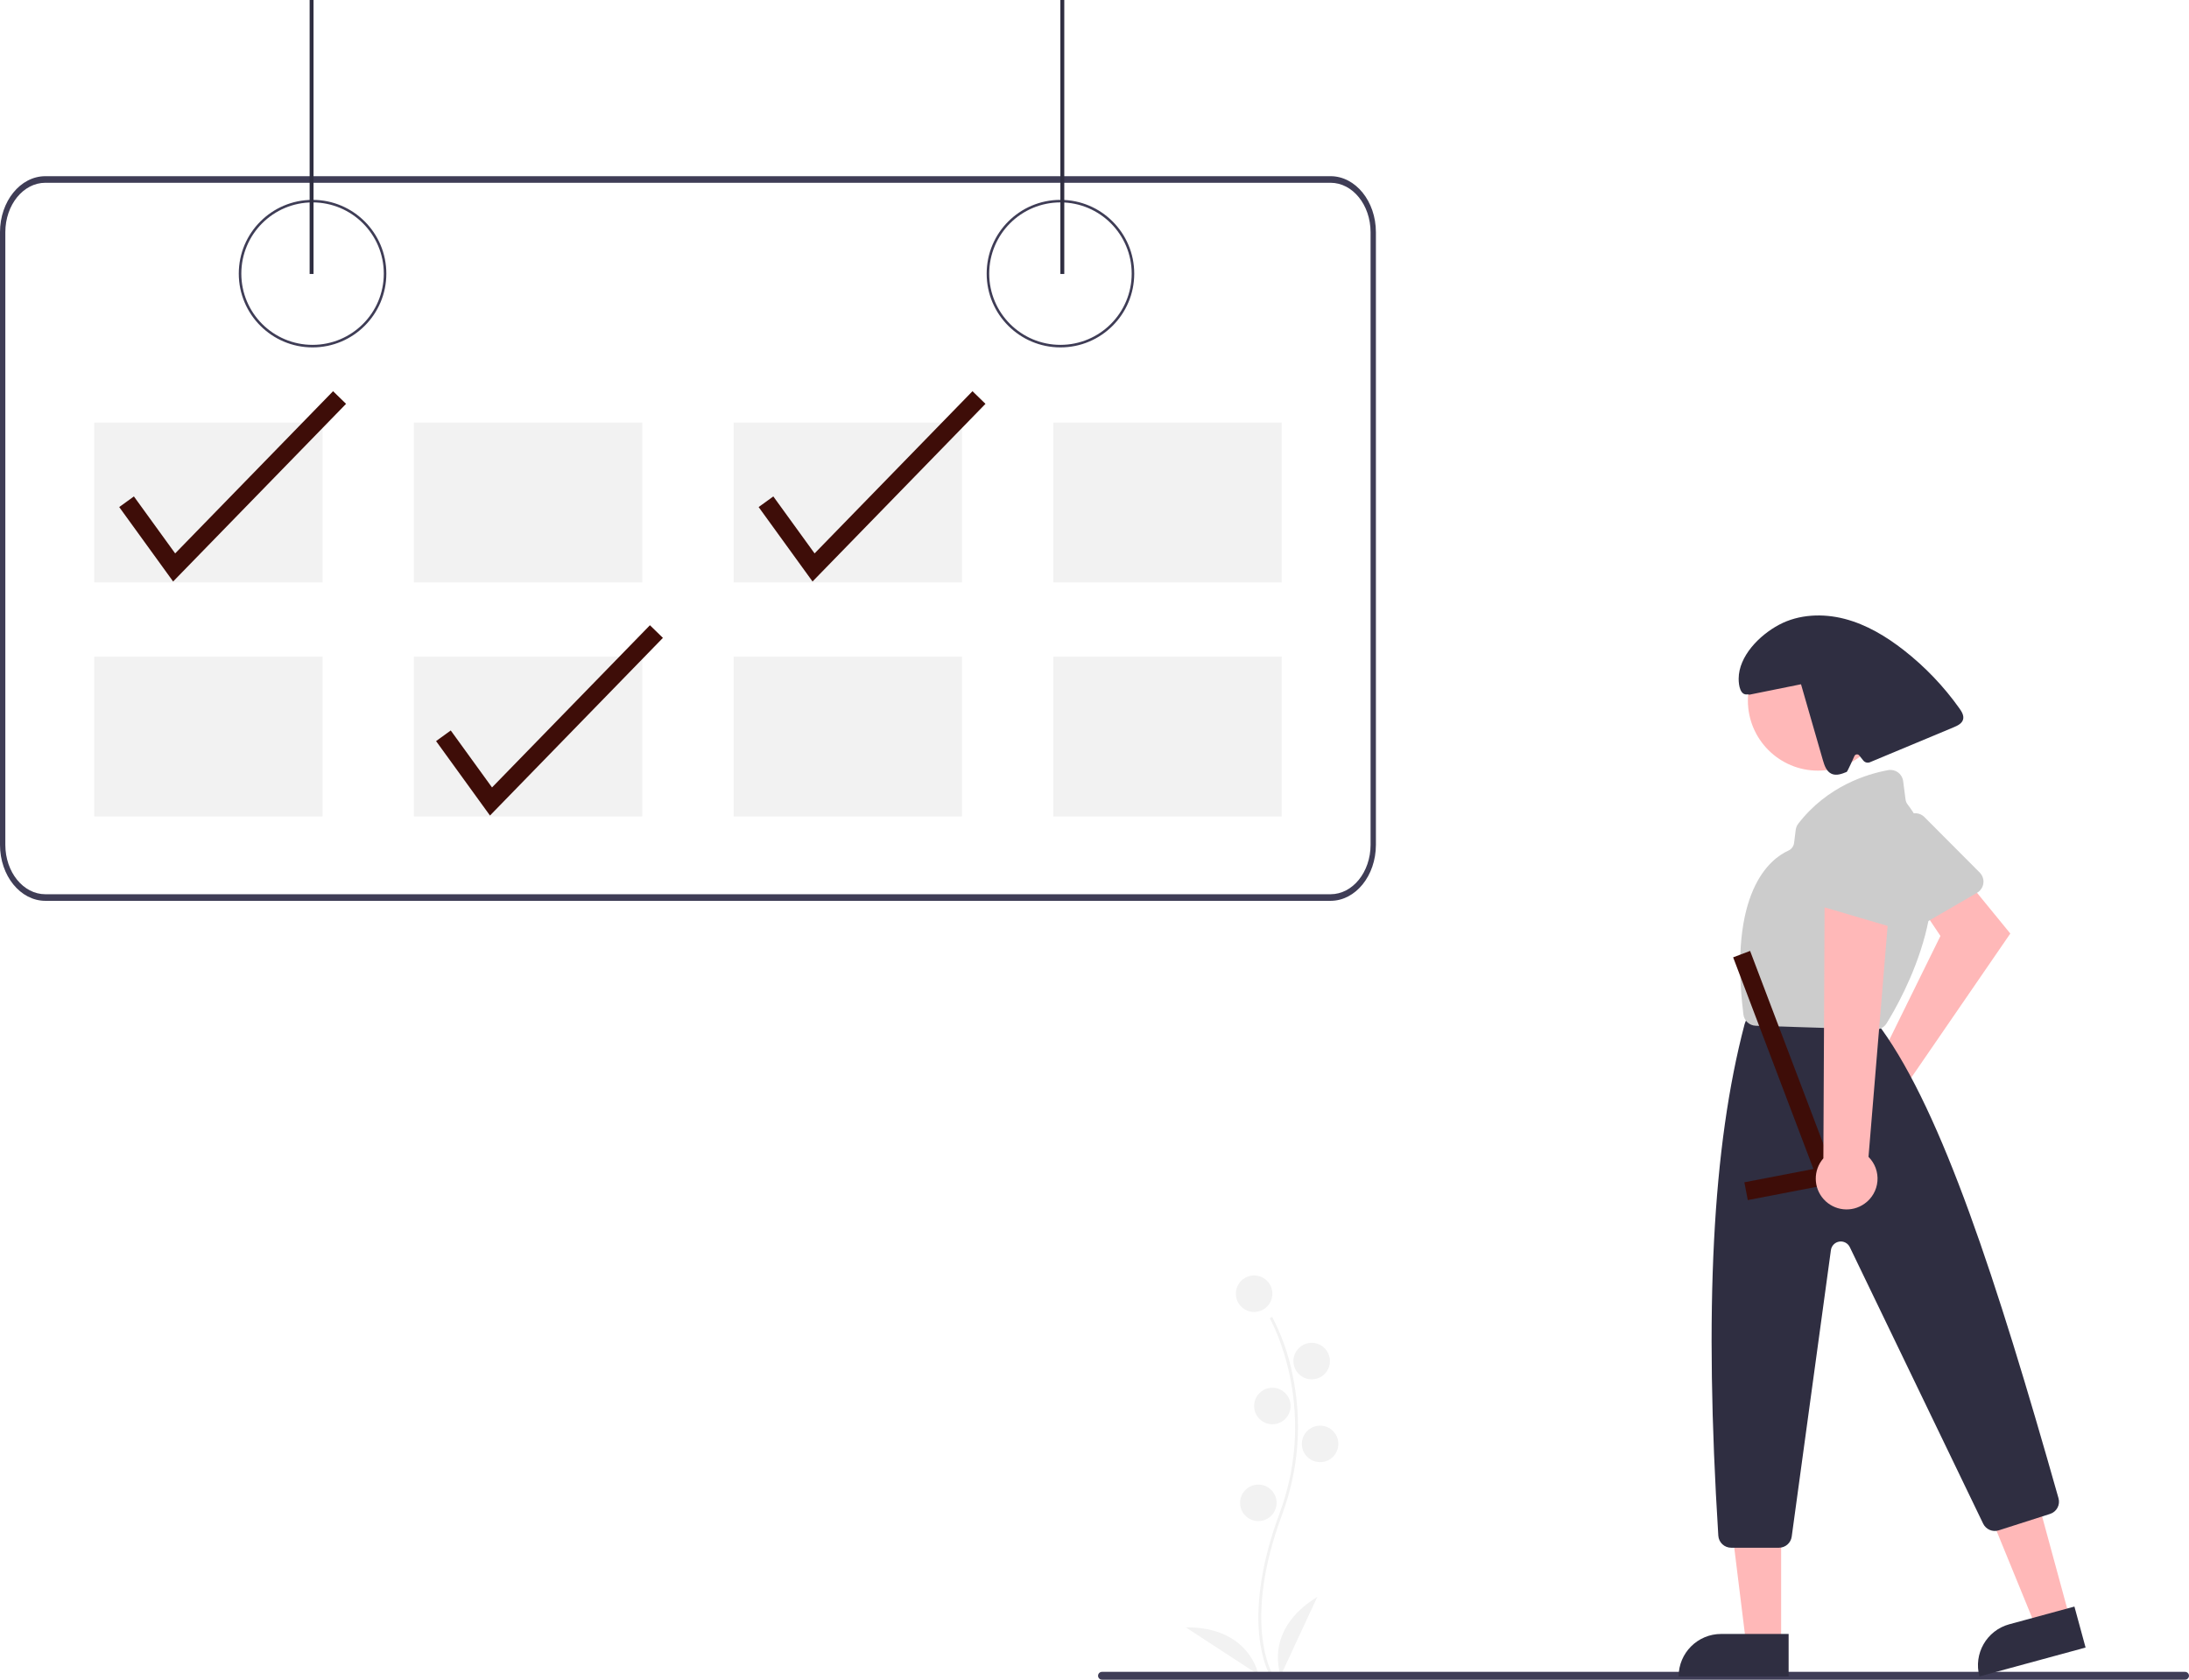
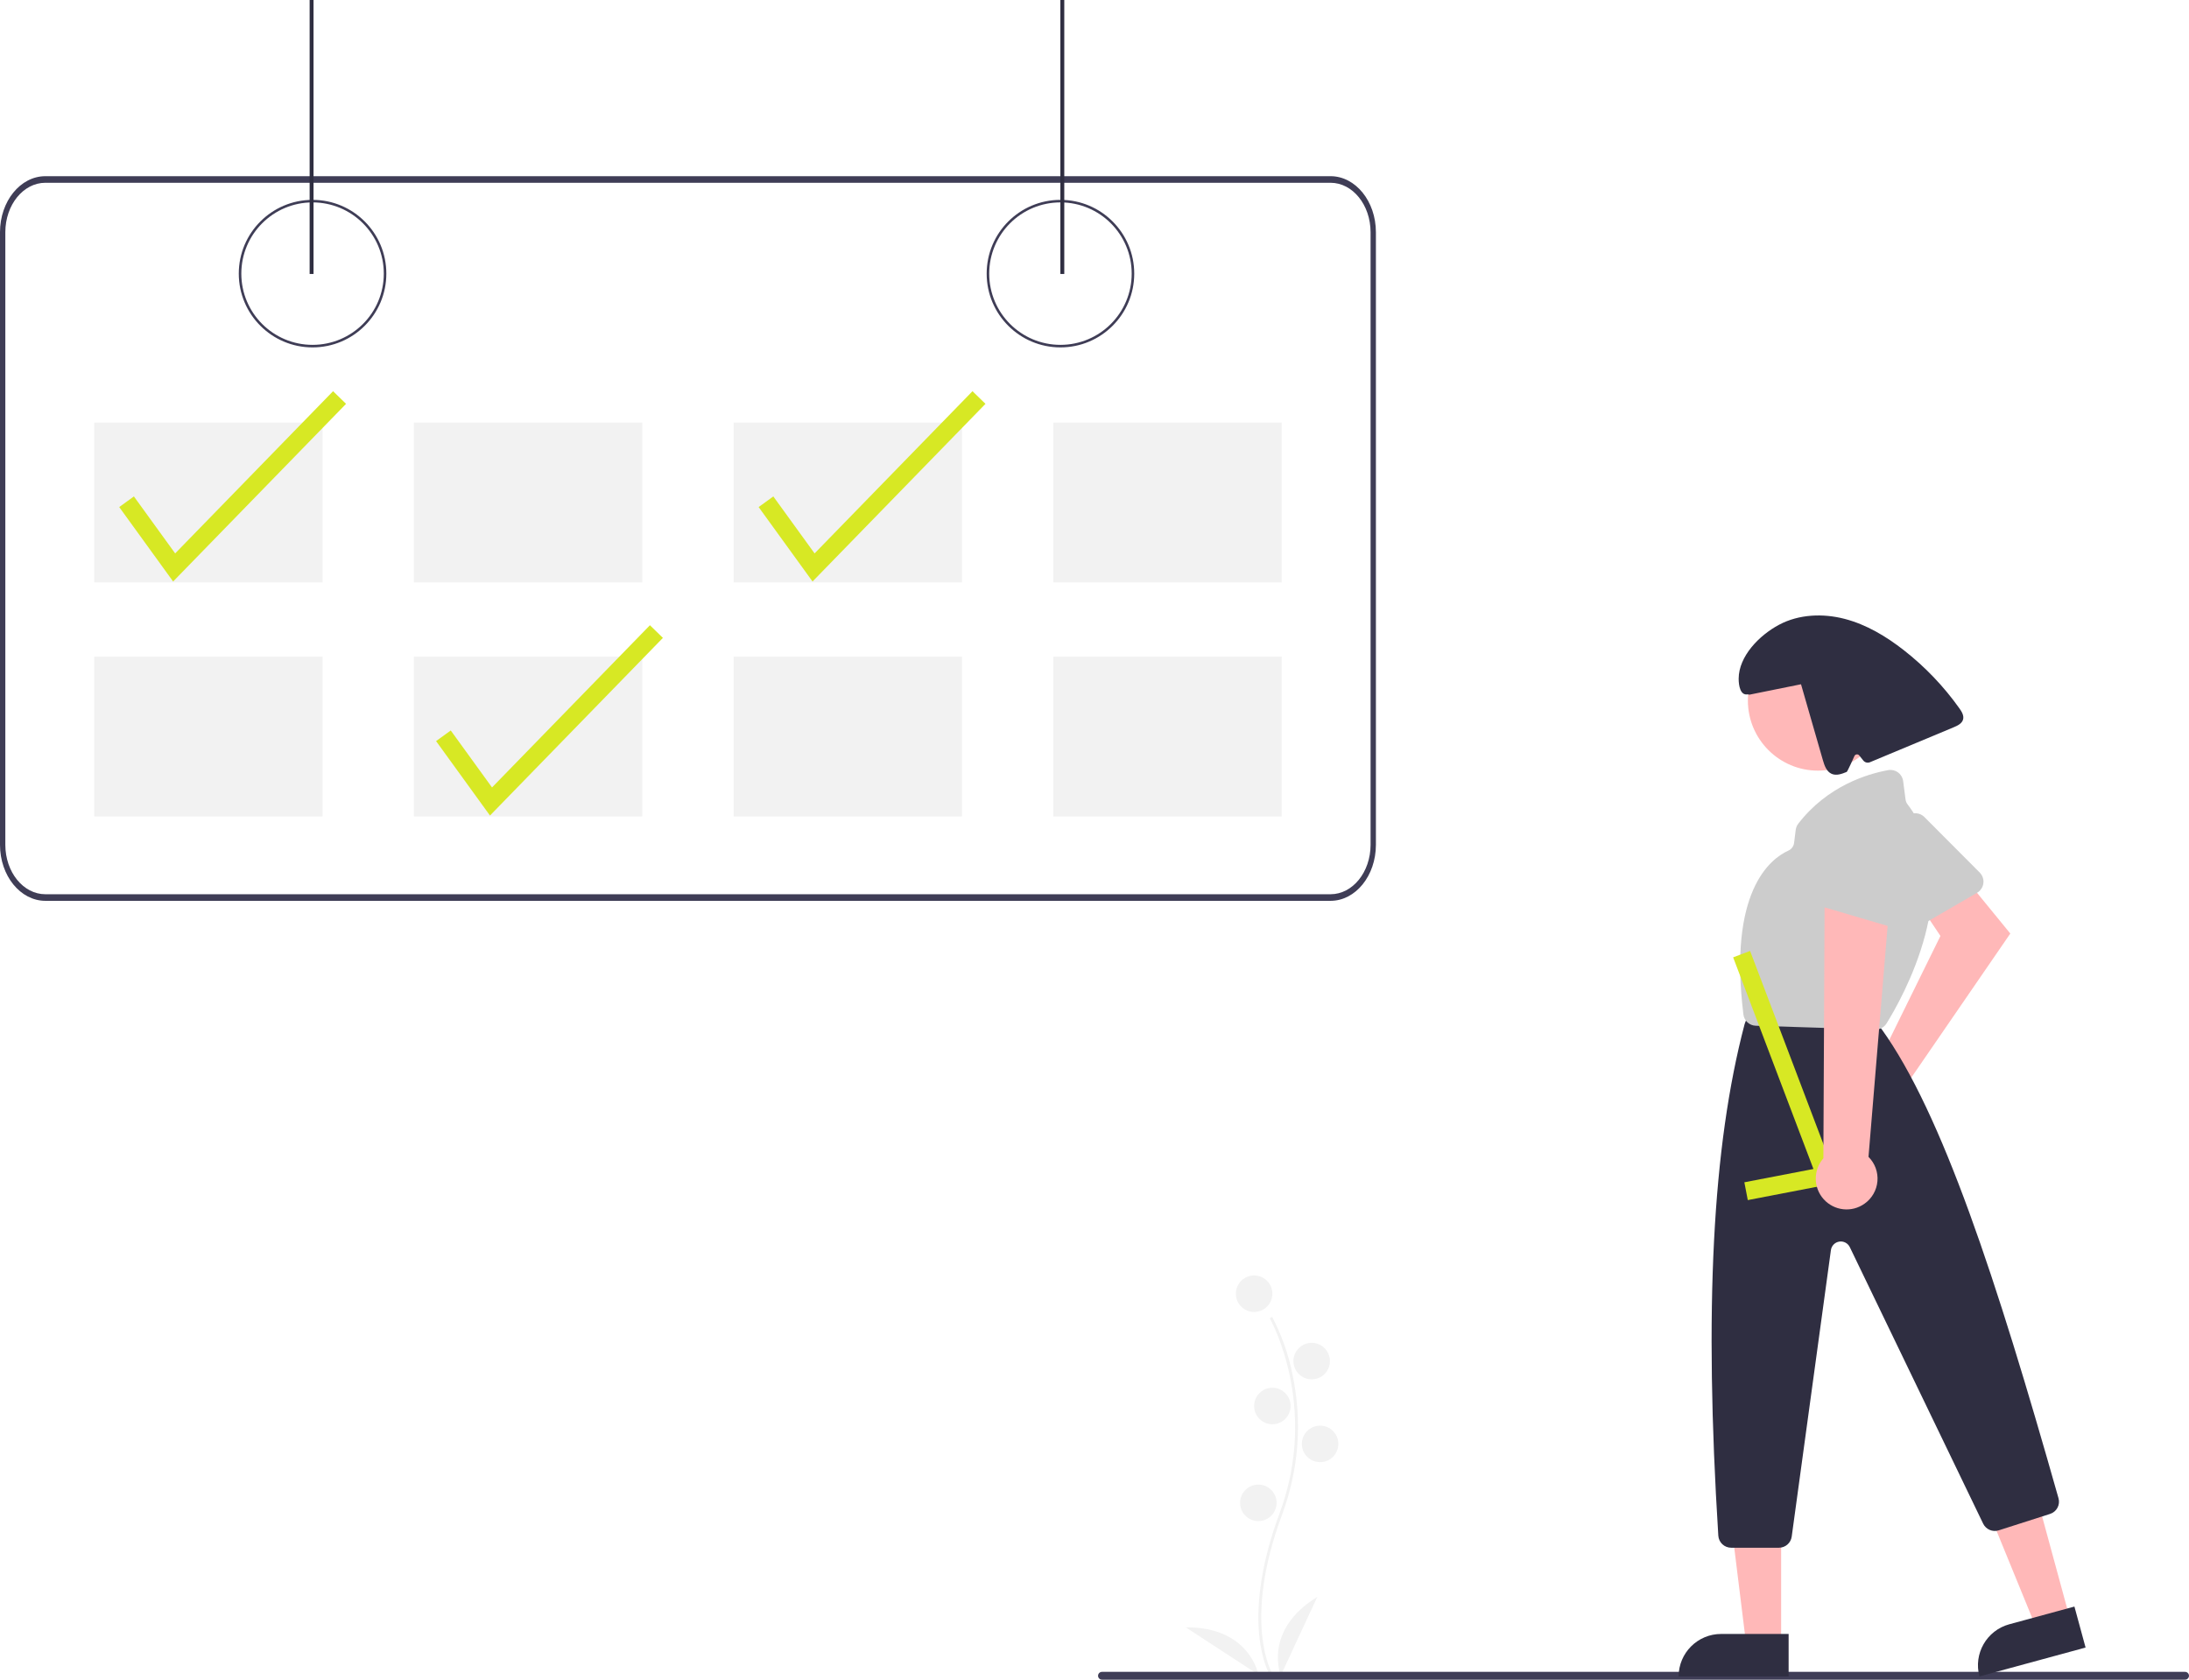
<svg xmlns="http://www.w3.org/2000/svg" data-name="Layer 1" width="766.847" height="588.524" viewBox="0 0 766.847 588.524">
  <g id="ad541598-f069-4770-8bea-87004c1f5716" data-name="Group 7">
    <path id="f29270bb-d112-452d-932b-13393490bccd-117" data-name="Path 149" d="M661.4,742.552c-.111-.184-2.774-4.628-3.697-13.854-.846-8.465-.302-22.733,7.098-42.636,14.019-37.705-3.231-68.127-3.407-68.43l.851-.494a75.598,75.598,0,0,1,7.125,20.184,88.057,88.057,0,0,1-3.647,49.082c-13.994,37.641-3.59,55.459-3.484,55.635Z" transform="translate(-216.5766 -155.738)" fill="#f2f2f2" />
    <circle id="fcebc901-c108-48a2-87e5-7ddb6540303c" data-name="Ellipse 19" cx="439.342" cy="453.287" r="6.393" fill="#f2f2f2" />
    <circle id="b5fd1405-e948-4f51-8090-73404e30ab37" data-name="Ellipse 20" cx="459.505" cy="476.892" r="6.393" fill="#f2f2f2" />
    <circle id="ac970879-223f-419f-9066-0afbab83f669" data-name="Ellipse 21" cx="445.735" cy="492.629" r="6.393" fill="#f2f2f2" />
    <circle id="a05fe744-c6b8-499a-b570-83da982f4ab7" data-name="Ellipse 22" cx="462.456" cy="505.907" r="6.393" fill="#f2f2f2" />
    <circle id="aa7e6742-c9e7-4b11-83e1-b132a19c1cd6" data-name="Ellipse 23" cx="440.817" cy="526.562" r="6.393" fill="#f2f2f2" />
    <path id="b97b0dec-9dc3-4d20-978e-1db07813fbb6-118" data-name="Path 150" d="M665.262,742.785s-6.393-15.737,12.786-27.54Z" transform="translate(-216.5766 -155.738)" fill="#f2f2f2" />
    <path id="adf0fd01-34d6-447b-82cb-31f3ba0f5028-119" data-name="Path 151" d="M657.401,742.502s-2.91-16.735-25.429-16.591Z" transform="translate(-216.5766 -155.738)" fill="#f2f2f2" />
  </g>
  <path id="ab4f3350-d584-452d-9eac-b0b73bd1c74e-120" data-name="Path 140" d="M326.072,277.457a25.846,25.846,0,1,1,25.846-25.846,25.846,25.846,0,0,1-25.846,25.846Zm0-50.8a24.955,24.955,0,1,0,24.955,24.955,24.955,24.955,0,0,0-24.955-24.955Z" transform="translate(-216.5766 -155.738)" fill="#3f3d56" />
  <path id="b38c2432-9b55-44a1-a6c5-37f262cb8526-121" data-name="Path 174" d="M588.072,277.457a25.846,25.846,0,1,1,25.846-25.846,25.846,25.846,0,0,1-25.846,25.846Zm0-50.8a24.955,24.955,0,1,0,24.955,24.955,24.955,24.955,0,0,0-24.955-24.955Z" transform="translate(-216.5766 -155.738)" fill="#3f3d56" />
  <path id="b9a1c0cd-2b1d-41a9-871b-afddc5e936af-122" data-name="Path 146" d="M682.702,217.47h-450.245c-8.765.015-15.868,8.79-15.88,19.62V451.747c.012,10.829,7.115,19.6,15.88,19.62h450.245c8.765-.015,15.868-8.79,15.88-19.62V237.089c-.012-10.829-7.115-19.6-15.88-19.62Zm14.014,234.277c-.01,9.556-6.277,17.3-14.012,17.311h-450.247c-7.735-.012-14-7.755-14.012-17.311V237.089c.009-9.556,6.277-17.3,14.012-17.311h450.245c7.735.012,14,7.755,14.012,17.311Z" transform="translate(-216.5766 -155.738)" fill="#3f3d56" />
  <rect id="a89ccb60-c26f-4785-b3c5-3332740adbf1" data-name="Rectangle 21" x="33" y="148.068" width="80" height="56" fill="#f2f2f2" />
  <rect id="b7e05322-8b5b-4202-896a-d010557e20ee" data-name="Rectangle 30" x="145" y="148.068" width="80" height="56" fill="#f2f2f2" />
  <rect id="ad37576e-0400-4032-9a23-fea9f12fbce1" data-name="Rectangle 31" x="257" y="148.068" width="80" height="56" fill="#f2f2f2" />
  <rect id="aa533c7f-257d-4f82-9a34-f3791ed05f8e" data-name="Rectangle 32" x="369" y="148.068" width="80" height="56" fill="#f2f2f2" />
  <rect id="ab695b59-e86b-4a87-812a-08bf740c05b4" data-name="Rectangle 33" x="33" y="230.068" width="80" height="56" fill="#f2f2f2" />
  <rect id="a6c88313-aaf4-41f2-8928-a742f49a0902" data-name="Rectangle 34" x="145" y="230.068" width="80" height="56" fill="#f2f2f2" />
  <rect id="f58c3339-a4c0-4d62-ba2a-e54ff2bf716d" data-name="Rectangle 35" x="257" y="230.068" width="80" height="56" fill="#f2f2f2" />
  <rect id="a422fb6a-8004-41fc-ab64-b502da5703c1" data-name="Rectangle 36" x="369" y="230.068" width="80" height="56" fill="#f2f2f2" />
-   <path id="e86106fc-25bd-447d-bb7e-e20bb3b23e30-123" data-name="Path 168" d="M388.226,441.48l-18.885-26.081,5.144-3.724,14.456,19.963,55.317-56.832,4.55,4.43Z" transform="translate(-216.5766 -155.738)" fill="#3e0d08" />
-   <path id="aa2d9f48-069a-485a-b75e-c70dd332b5e8-124" data-name="Path 176" d="M501.226,359.48l-18.885-26.081,5.144-3.724,14.456,19.963,55.317-56.832,4.55,4.43Z" transform="translate(-216.5766 -155.738)" fill="#3e0d08" />
+   <path id="e86106fc-25bd-447d-bb7e-e20bb3b23e30-123" data-name="Path 168" d="M388.226,441.48l-18.885-26.081,5.144-3.724,14.456,19.963,55.317-56.832,4.55,4.43Z" transform="translate(-216.5766 -155.738)" fill="#d7e824" />
+   <path id="aa2d9f48-069a-485a-b75e-c70dd332b5e8-124" data-name="Path 176" d="M501.226,359.48l-18.885-26.081,5.144-3.724,14.456,19.963,55.317-56.832,4.55,4.43Z" transform="translate(-216.5766 -155.738)" fill="#d7e824" />
  <rect id="a17708df-8f3a-464e-8619-6278c337a09b" data-name="Rectangle 38" x="108.469" width="1.367" height="95.99" fill="#2f2e41" />
  <rect id="e9aa34a1-352e-42c8-a0fd-7deef0e48a7e" data-name="Rectangle 40" x="371.469" width="1.367" height="95.99" fill="#2f2e41" />
  <path id="fc392f67-ef8a-4310-beff-ce5a3a27e5fb-125" data-name="Path 88" d="M981.958,744.259h-379.251a1.375,1.375,0,1,1,0-2.744h379.251a1.375,1.375,0,1,1,0,2.744Z" transform="translate(-216.5766 -155.738)" fill="#3f3d56" />
-   <path id="ba3ff805-5da2-4d08-bd39-7111d50a55d9-126" data-name="Path 238" d="M277.226,359.48l-18.885-26.081,5.144-3.724,14.456,19.963,55.317-56.832,4.55,4.43Z" transform="translate(-216.5766 -155.738)" fill="#3e0d08" />
+   <path id="ba3ff805-5da2-4d08-bd39-7111d50a55d9-126" data-name="Path 238" d="M277.226,359.48l-18.885-26.081,5.144-3.724,14.456,19.963,55.317-56.832,4.55,4.43Z" transform="translate(-216.5766 -155.738)" fill="#d7e824" />
  <g id="b4e7e83f-48c8-42d0-a802-1200052d292a" data-name="Group 8">
    <path id="bdecccf6-f579-4d39-b60a-bacda51b23df-127" data-name="Path 200" d="M872.826,528.524a10.531,10.531,0,0,1,1.621-.347l21.9-44.5-6.686-10.023,13.807-12.067,17.357,21.24-35.351,51.448a10.5,10.5,0,1,1-12.648-5.751Z" transform="translate(-216.5766 -155.738)" fill="#ffb8b8" />
    <path id="b851710e-73ca-4439-b312-82ecd7f1d520-128" data-name="Path 201" d="M910.209,467.742a4.513,4.513,0,0,1-1.016.8l-22.406,12.989a4.5,4.5,0,0,1-6.15-1.637q-.094-.162-.174-.331l-10.9-23.023a4.476,4.476,0,0,1,1.537-5.645l13.889-9.448a4.5,4.5,0,0,1,5.718.544l19.413,19.481a4.5,4.5,0,0,1,.086,6.269Z" transform="translate(-216.5766 -155.738)" fill="#ccc" />
    <path id="ad151a06-cd68-422d-8460-5ec9215ef0ce-129" data-name="Path 202" d="M941.669,722.713l-11.83,3.219-18.045-44.1,17.46-4.751Z" transform="translate(-216.5766 -155.738)" fill="#ffb8b8" />
    <path id="a741d46f-b26c-45f0-81fb-c6a01d8961c3-130" data-name="Path 203" d="M920.472,724.845l22.814-6.207,3.907,14.361L910.015,743.115a14.887,14.887,0,0,1,10.456-18.273h0Z" transform="translate(-216.5766 -155.738)" fill="#2f2e41" />
    <path id="b643b79b-b2db-4e0a-a6b9-2a26cd7af685-131" data-name="Path 204" d="M840.538,731.74h-12.261l-5.833-47.288h18.094Z" transform="translate(-216.5766 -155.738)" fill="#ffb8b8" />
    <path id="a8551279-f8d8-4e53-ac0b-f4d7d43df3e0-132" data-name="Path 205" d="M819.521,728.236h23.644v14.888H804.634a14.887,14.887,0,0,1,14.886-14.888Z" transform="translate(-216.5766 -155.738)" fill="#2f2e41" />
    <circle id="ffb0ed30-f7ca-4f01-bb29-dfb3f0108b7e" data-name="Ellipse 33" cx="636.878" cy="245.451" r="24.561" fill="#ffb8b8" />
    <path id="fe8d7a91-2eb0-4840-bbb3-2ac5f6694a19-133" data-name="Path 206" d="M839.787,698.024h-16.753a4.513,4.513,0,0,1-4.5-4.223c-4.992-79.361-2.072-136.289,9.19-179.153a4.692,4.692,0,0,1,.182-.552l.9-2.243a4.479,4.479,0,0,1,4.179-2.829h34.452a4.493,4.493,0,0,1,3.417,1.571l4.679,5.46c.091.106.177.215.259.329,21.1,29.426,40.011,86.954,61.912,164.278a4.485,4.485,0,0,1-2.958,5.517l-18,5.762a4.524,4.524,0,0,1-5.425-2.332l-46.723-96.907a3.5,3.5,0,0,0-6.62,1.046L844.246,694.133A4.517,4.517,0,0,1,839.787,698.024Z" transform="translate(-216.5766 -155.738)" fill="#2f2e41" />
    <path id="ac260d39-3f12-4112-9245-19e088f5ff96-134" data-name="Path 207" d="M873.645,516.455h-.141l-41.851-1.324a4.485,4.485,0,0,1-4.329-3.954c-5.3-42.941,9.244-54.445,15.746-57.4a3.46,3.46,0,0,0,2.012-2.743l.563-4.5a4.483,4.483,0,0,1,.889-2.186c10.194-13.205,24.113-17.434,31.5-18.778a4.493,4.493,0,0,1,5.217,3.628q.02.111.034.222l.843,6.463a3.559,3.559,0,0,0,.713,1.691c21.259,27.792-2.424,68.827-7.388,76.771h0A4.508,4.508,0,0,1,873.645,516.455Z" transform="translate(-216.5766 -155.738)" fill="#ccc" />
-     <path id="b7ced118-7cfa-4844-a3c8-435a3db4f4e2-135" data-name="Path 239" d="M860.476,570.127l-31.619,6.093-1.201-6.236,24.202-4.665L823.729,491.167l5.938-2.251Z" transform="translate(-216.5766 -155.738)" fill="#3e0d08" />
+     <path id="b7ced118-7cfa-4844-a3c8-435a3db4f4e2-135" data-name="Path 239" d="M860.476,570.127l-31.619,6.093-1.201-6.236,24.202-4.665L823.729,491.167l5.938-2.251Z" transform="translate(-216.5766 -155.738)" fill="#d7e824" />
    <path id="a52cfa20-9d3d-49ed-8bbb-6f27952576f3-136" data-name="Path 208" d="M903.008,403.954a97.752,97.752,0,0,0-19.505-20.42c-6.2-4.841-13.1-8.978-20.709-10.956s-16.019-1.642-22.963,2.049-14.125,11.025-14.169,18.889c-.014,2.527.629,5.945,3.117,5.508l.72.1,18.007-3.637,7.669,26.616c.539,1.87,1.262,3.961,3.037,4.758,1.672.751,3.6.043,5.3-.663.278-.116,2.668-5.482,2.668-5.482a1,1,0,0,1,1.723-.288l1.42,1.775a2,2,0,0,0,2.332.6l29.366-12.259c1.353-.565,2.865-1.3,3.257-2.715C904.648,406.468,903.82,405.1,903.008,403.954Z" transform="translate(-216.5766 -155.738)" fill="#2f2e41" />
    <path id="bd21c6a3-3a01-4e11-8b47-ec36a28067e7-137" data-name="Path 211" d="M869.742,577.49a10.743,10.743,0,0,0,1.406-16.412l7.773-93.871-23.144,3.184-.44,91.2a10.8,10.8,0,0,0,14.4,15.9Z" transform="translate(-216.5766 -155.738)" fill="#ffb8b8" />
    <path id="b8799e3f-759a-46c3-9e68-c27b7b779f3b-138" data-name="Path 212" d="M880.434,480.724a4.513,4.513,0,0,1-1.28-.185l-24.846-7.308a4.5,4.5,0,0,1-3.047-5.587q.053-.179.12-.354l9.195-23.754a4.476,4.476,0,0,1,5.153-2.772l16.415,3.568a4.5,4.5,0,0,1,3.542,4.521l-.764,27.492a4.5,4.5,0,0,1-4.488,4.378Z" transform="translate(-216.5766 -155.738)" fill="#ccc" />
  </g>
</svg>
